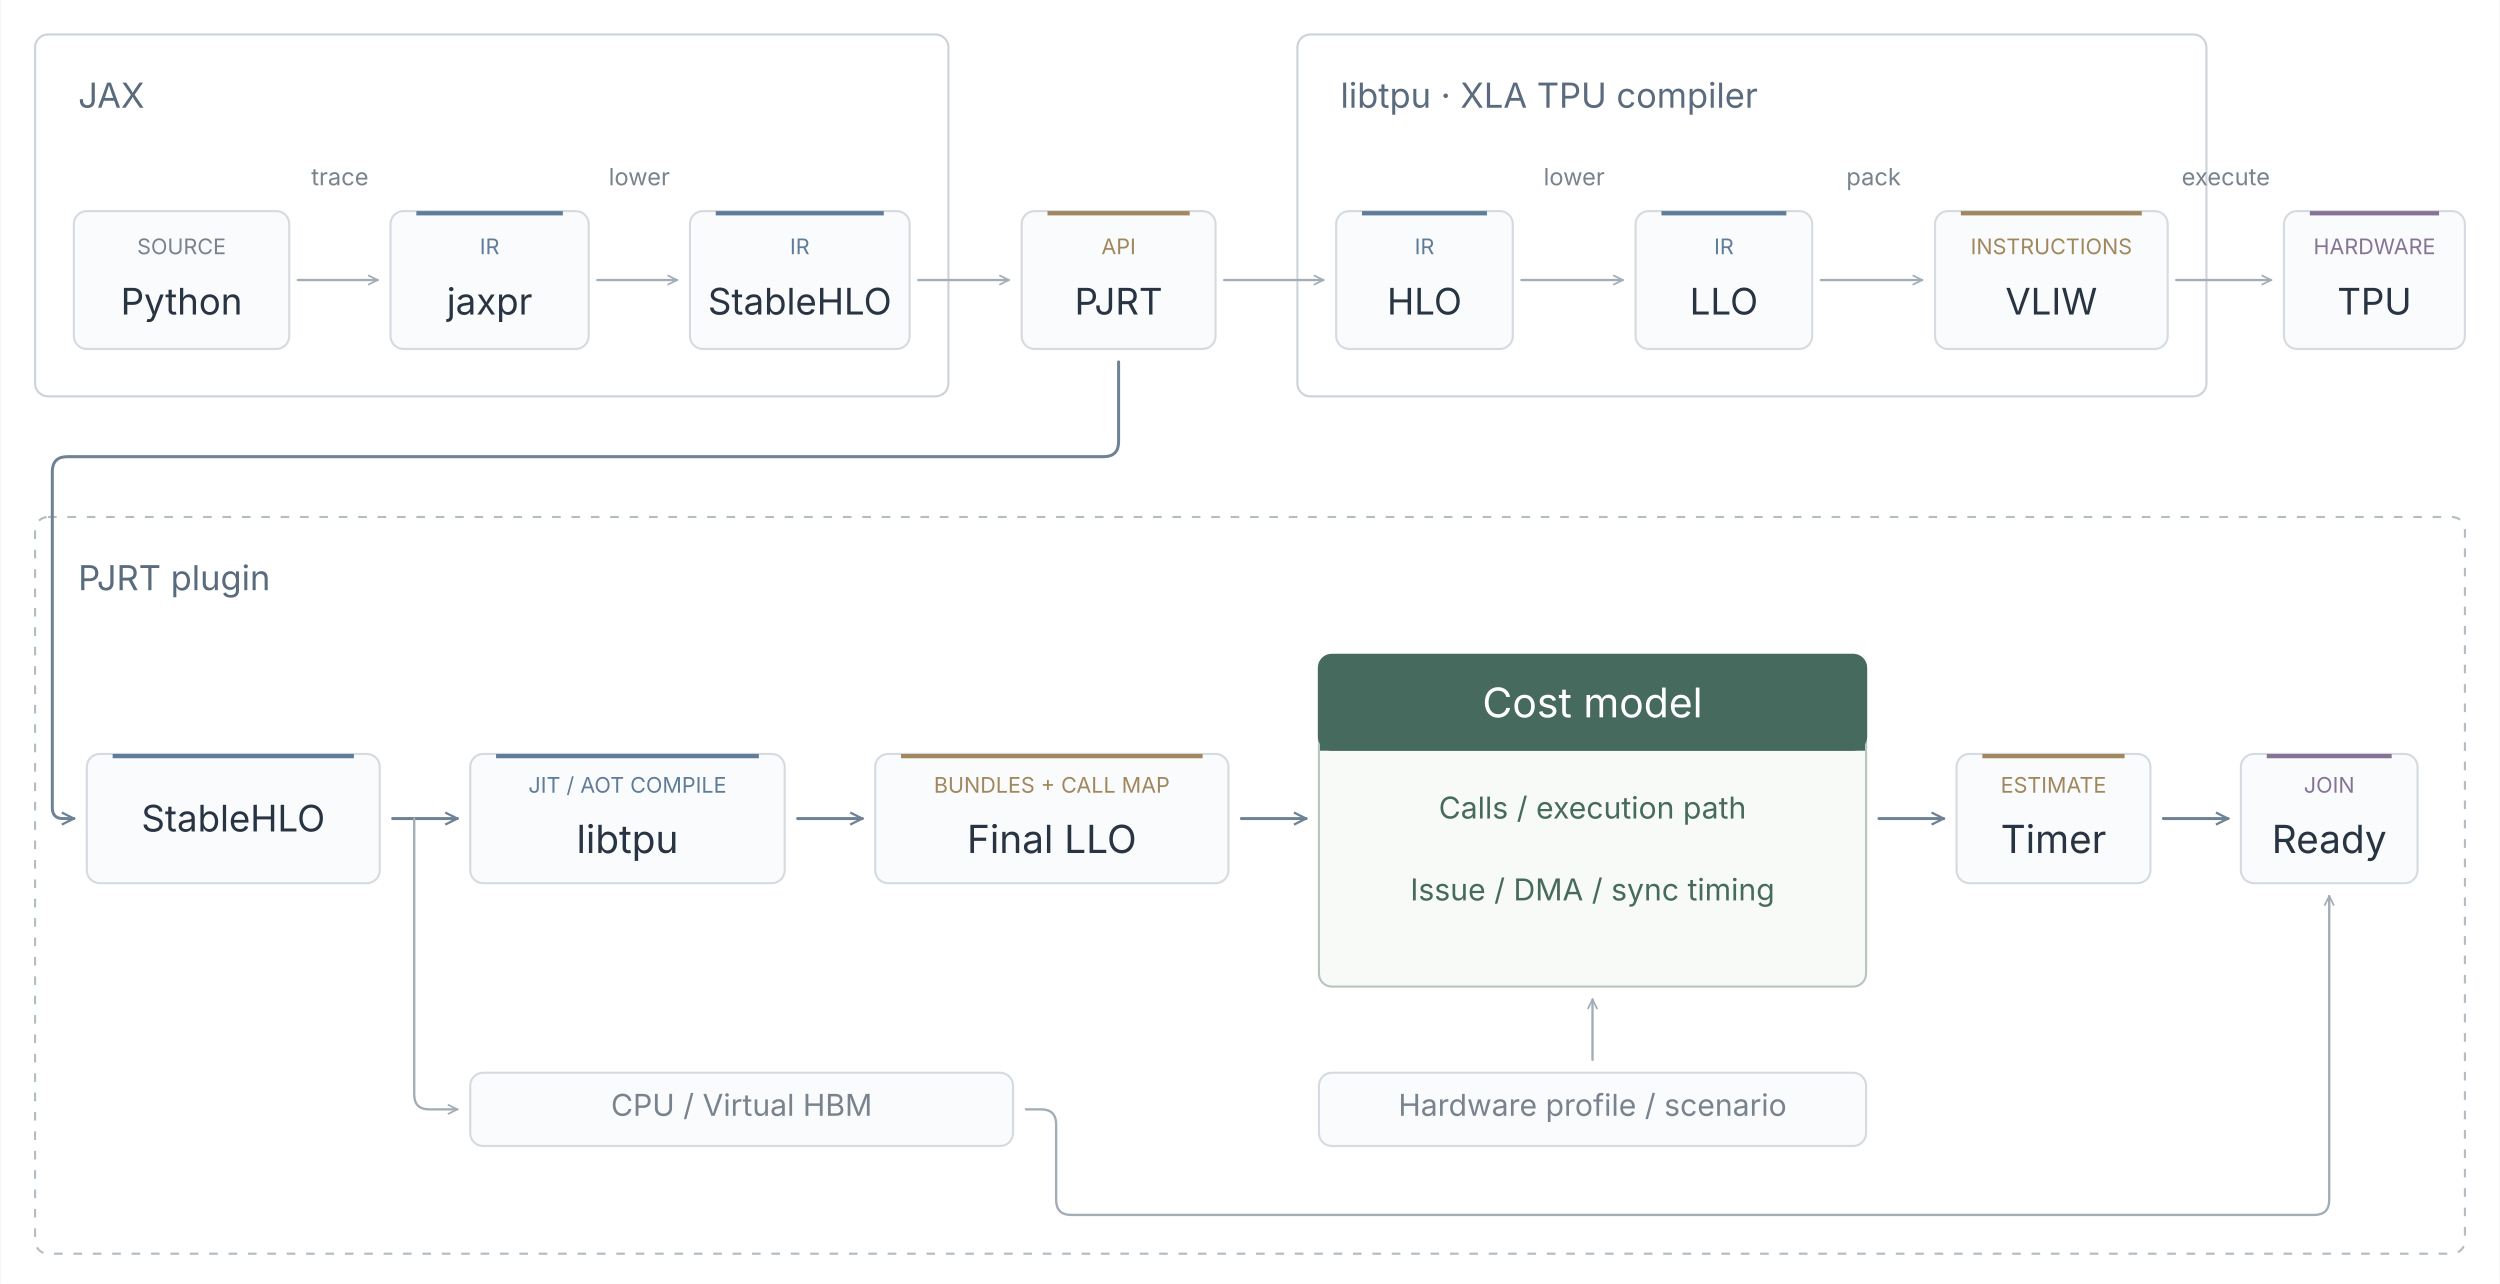
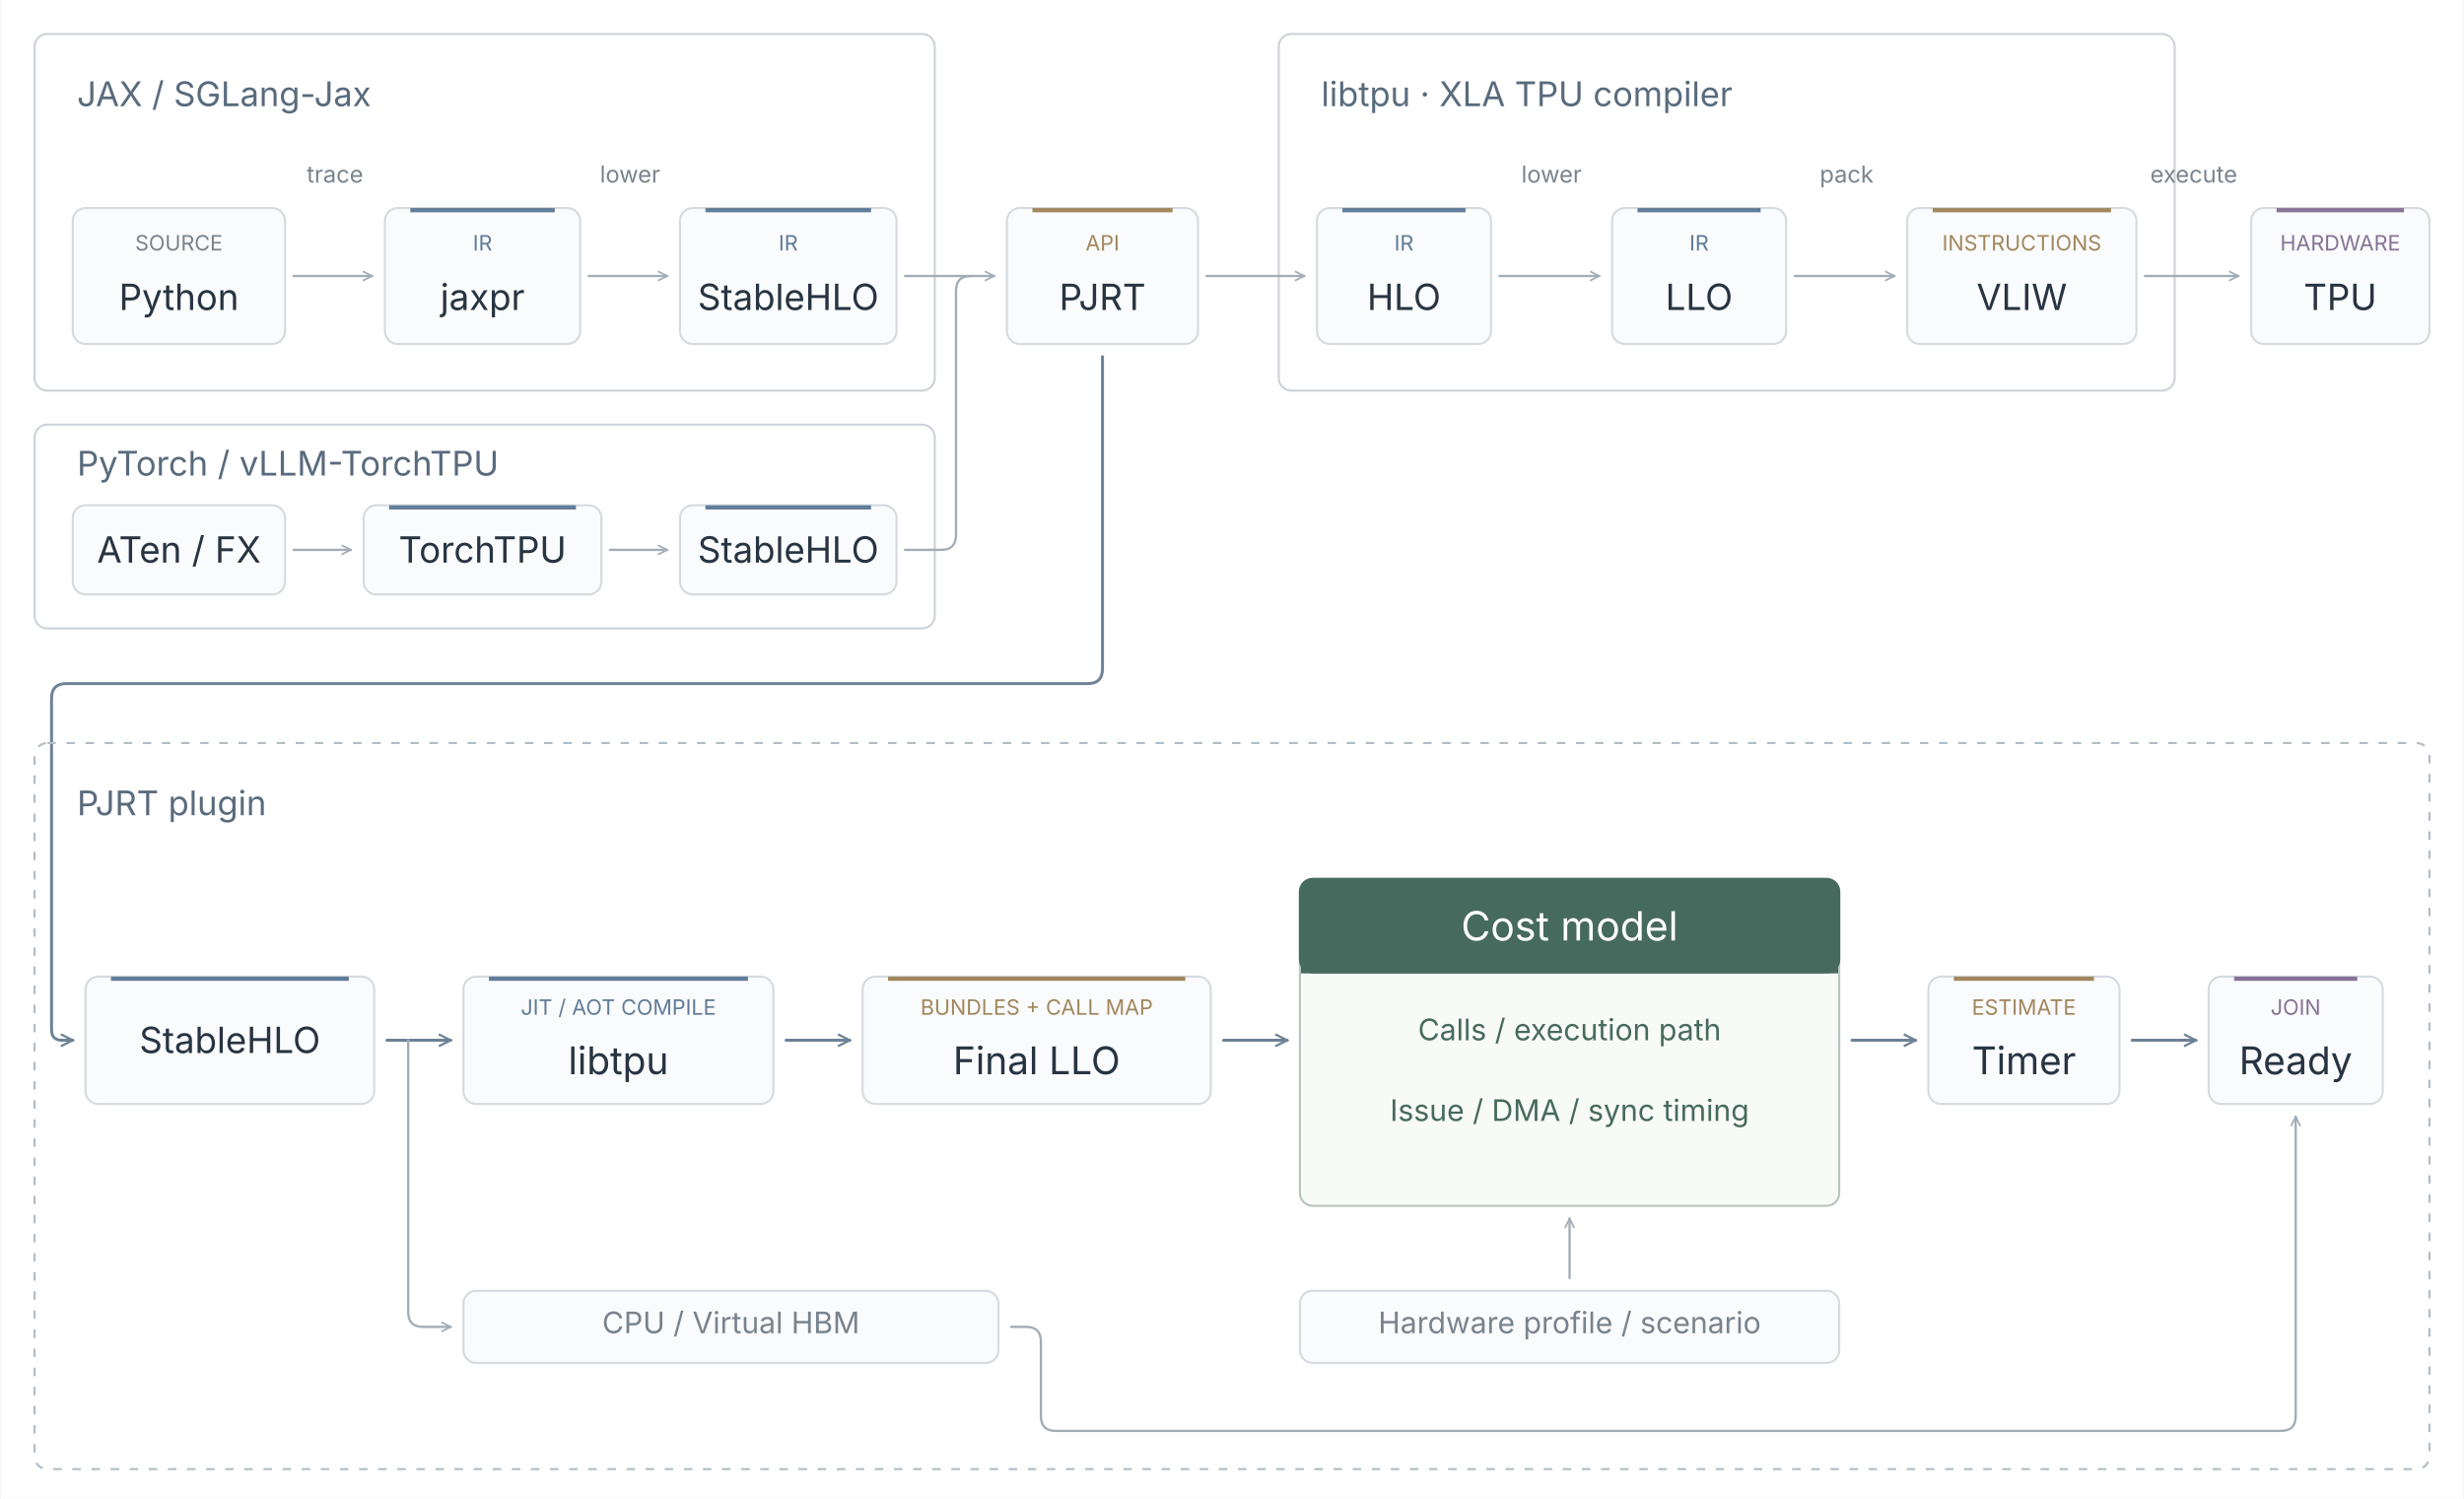
- <svg xmlns="http://www.w3.org/2000/svg" width="960" height="493" viewBox="0 0 1160 596" role="img" aria-labelledby="title desc">
+ <svg xmlns="http://www.w3.org/2000/svg" width="960" height="584" viewBox="0 0 1160 706" role="img" aria-labelledby="title desc">
  <defs>
    <marker id="a6E8295" viewBox="0 0 10 10" refX="9" refY="5" markerWidth="5" markerHeight="5" orient="auto">
      <path d="M 1 1 L 9 5 L 1 9" fill="none" stroke="#6E8295" stroke-width="1.5" />
    </marker>
    <marker id="aA3ADB6" viewBox="0 0 10 10" refX="9" refY="5" markerWidth="5" markerHeight="5" orient="auto">
      <path d="M 1 1 L 9 5 L 1 9" fill="none" stroke="#A3ADB6" stroke-width="1.5" />
    </marker>
  </defs>
-   <rect width="1160" height="596" fill="#FFFFFF" />
+   <rect width="1160" height="706" fill="#FFFFFF" />
  <rect x="16" y="16" width="424" height="168" rx="6" fill="transparent" stroke="#CDD3D8" stroke-width="1" />
  <text font-family="Inter, -apple-system, BlinkMacSystemFont, Segoe UI, Arial, sans-serif" font-size="16" fill="#596B7D" text-anchor="start">
-     <tspan x="36" y="50.0">JAX</tspan>
+     <tspan x="36" y="50.0">JAX / SGLang-Jax</tspan>
  </text>
  <rect x="602" y="16" width="422" height="168" rx="6" fill="transparent" stroke="#CDD3D8" stroke-width="1" />
  <text font-family="Inter, -apple-system, BlinkMacSystemFont, Segoe UI, Arial, sans-serif" font-size="16" fill="#596B7D" text-anchor="start">
    <tspan x="622" y="50.0">libtpu · XLA TPU compiler</tspan>
  </text>
  <rect x="34" y="98" width="100" height="64" rx="6" fill="#FAFBFC" stroke="#D5DBE0" stroke-width="1" />
  <text font-family="Inter, -apple-system, BlinkMacSystemFont, Segoe UI, Arial, sans-serif" font-size="10" fill="#79838D" text-anchor="middle">
    <tspan x="84.0" y="118.0">SOURCE</tspan>
  </text>
  <text font-family="Inter, -apple-system, BlinkMacSystemFont, Segoe UI, Arial, sans-serif" font-size="17" fill="#283442" text-anchor="middle">
    <tspan x="84.0" y="146.0">Python</tspan>
  </text>
  <rect x="181" y="98" width="92" height="64" rx="6" fill="#FAFBFC" stroke="#D5DBE0" stroke-width="1" />
  <text font-family="Inter, -apple-system, BlinkMacSystemFont, Segoe UI, Arial, sans-serif" font-size="10" fill="#607C99" text-anchor="middle">
    <tspan x="227.0" y="118.0">IR</tspan>
  </text>
  <text font-family="Inter, -apple-system, BlinkMacSystemFont, Segoe UI, Arial, sans-serif" font-size="17" fill="#283442" text-anchor="middle">
    <tspan x="227.0" y="146.0">jaxpr</tspan>
  </text>
  <rect x="320" y="98" width="102" height="64" rx="6" fill="#FAFBFC" stroke="#D5DBE0" stroke-width="1" />
  <text font-family="Inter, -apple-system, BlinkMacSystemFont, Segoe UI, Arial, sans-serif" font-size="10" fill="#607C99" text-anchor="middle">
    <tspan x="371.0" y="118.0">IR</tspan>
  </text>
  <text font-family="Inter, -apple-system, BlinkMacSystemFont, Segoe UI, Arial, sans-serif" font-size="17" fill="#283442" text-anchor="middle">
    <tspan x="371.0" y="146.0">StableHLO</tspan>
  </text>
  <rect x="474" y="98" width="90" height="64" rx="6" fill="#FAFBFC" stroke="#D5DBE0" stroke-width="1" />
  <text font-family="Inter, -apple-system, BlinkMacSystemFont, Segoe UI, Arial, sans-serif" font-size="10" fill="#A1875D" text-anchor="middle">
    <tspan x="519.0" y="118.0">API</tspan>
  </text>
  <text font-family="Inter, -apple-system, BlinkMacSystemFont, Segoe UI, Arial, sans-serif" font-size="17" fill="#283442" text-anchor="middle">
    <tspan x="519.0" y="146.0">PJRT</tspan>
  </text>
  <rect x="620" y="98" width="82" height="64" rx="6" fill="#FAFBFC" stroke="#D5DBE0" stroke-width="1" />
  <text font-family="Inter, -apple-system, BlinkMacSystemFont, Segoe UI, Arial, sans-serif" font-size="10" fill="#607C99" text-anchor="middle">
    <tspan x="661.0" y="118.0">IR</tspan>
  </text>
  <text font-family="Inter, -apple-system, BlinkMacSystemFont, Segoe UI, Arial, sans-serif" font-size="17" fill="#283442" text-anchor="middle">
    <tspan x="661.0" y="146.0">HLO</tspan>
  </text>
  <rect x="759" y="98" width="82" height="64" rx="6" fill="#FAFBFC" stroke="#D5DBE0" stroke-width="1" />
  <text font-family="Inter, -apple-system, BlinkMacSystemFont, Segoe UI, Arial, sans-serif" font-size="10" fill="#607C99" text-anchor="middle">
    <tspan x="800.0" y="118.0">IR</tspan>
  </text>
  <text font-family="Inter, -apple-system, BlinkMacSystemFont, Segoe UI, Arial, sans-serif" font-size="17" fill="#283442" text-anchor="middle">
    <tspan x="800.0" y="146.0">LLO</tspan>
  </text>
  <rect x="898" y="98" width="108" height="64" rx="6" fill="#FAFBFC" stroke="#D5DBE0" stroke-width="1" />
  <text font-family="Inter, -apple-system, BlinkMacSystemFont, Segoe UI, Arial, sans-serif" font-size="10" fill="#A1875D" text-anchor="middle">
    <tspan x="952.0" y="118.0">INSTRUCTIONS</tspan>
  </text>
  <text font-family="Inter, -apple-system, BlinkMacSystemFont, Segoe UI, Arial, sans-serif" font-size="17" fill="#283442" text-anchor="middle">
    <tspan x="952.0" y="146.0">VLIW</tspan>
  </text>
  <rect x="1060" y="98" width="84" height="64" rx="6" fill="#FAFBFC" stroke="#D5DBE0" stroke-width="1" />
  <text font-family="Inter, -apple-system, BlinkMacSystemFont, Segoe UI, Arial, sans-serif" font-size="10" fill="#867396" text-anchor="middle">
    <tspan x="1102.0" y="118.0">HARDWARE</tspan>
  </text>
  <text font-family="Inter, -apple-system, BlinkMacSystemFont, Segoe UI, Arial, sans-serif" font-size="17" fill="#283442" text-anchor="middle">
    <tspan x="1102.0" y="146.0">TPU</tspan>
  </text>
  <path d="M 138 130 L 175 130" fill="none" stroke="#A3ADB6" stroke-width="1.1" stroke-linecap="round" stroke-linejoin="round" marker-end="url(#aA3ADB6)" />
  <path d="M 277 130 L 314 130" fill="none" stroke="#A3ADB6" stroke-width="1.1" stroke-linecap="round" stroke-linejoin="round" marker-end="url(#aA3ADB6)" />
  <path d="M 426 130 L 468 130" fill="none" stroke="#A3ADB6" stroke-width="1.1" stroke-linecap="round" stroke-linejoin="round" marker-end="url(#aA3ADB6)" />
  <path d="M 568 130 L 614 130" fill="none" stroke="#A3ADB6" stroke-width="1.1" stroke-linecap="round" stroke-linejoin="round" marker-end="url(#aA3ADB6)" />
  <path d="M 706 130 L 753 130" fill="none" stroke="#A3ADB6" stroke-width="1.1" stroke-linecap="round" stroke-linejoin="round" marker-end="url(#aA3ADB6)" />
  <path d="M 845 130 L 892 130" fill="none" stroke="#A3ADB6" stroke-width="1.1" stroke-linecap="round" stroke-linejoin="round" marker-end="url(#aA3ADB6)" />
  <path d="M 1010 130 L 1054 130" fill="none" stroke="#A3ADB6" stroke-width="1.1" stroke-linecap="round" stroke-linejoin="round" marker-end="url(#aA3ADB6)" />
  <text font-family="Inter, -apple-system, BlinkMacSystemFont, Segoe UI, Arial, sans-serif" font-size="11" fill="#79838D" text-anchor="middle">
    <tspan x="157.5" y="86.0">trace</tspan>
  </text>
  <text font-family="Inter, -apple-system, BlinkMacSystemFont, Segoe UI, Arial, sans-serif" font-size="11" fill="#79838D" text-anchor="middle">
    <tspan x="296.5" y="86.0">lower</tspan>
  </text>
  <text font-family="Inter, -apple-system, BlinkMacSystemFont, Segoe UI, Arial, sans-serif" font-size="11" fill="#79838D" text-anchor="middle">
    <tspan x="730.5" y="86.0">lower</tspan>
  </text>
  <text font-family="Inter, -apple-system, BlinkMacSystemFont, Segoe UI, Arial, sans-serif" font-size="11" fill="#79838D" text-anchor="middle">
    <tspan x="869.5" y="86.0">pack</tspan>
  </text>
  <text font-family="Inter, -apple-system, BlinkMacSystemFont, Segoe UI, Arial, sans-serif" font-size="11" fill="#79838D" text-anchor="middle">
    <tspan x="1033.0" y="86.0">execute</tspan>
  </text>
  <rect x="193" y="98" width="68" height="2" rx="0" fill="#607C99" stroke="transparent" stroke-width="0" />
  <rect x="332" y="98" width="78" height="2" rx="0" fill="#607C99" stroke="transparent" stroke-width="0" />
  <rect x="486" y="98" width="66" height="2" rx="0" fill="#A1875D" stroke="transparent" stroke-width="0" />
  <rect x="632" y="98" width="58" height="2" rx="0" fill="#607C99" stroke="transparent" stroke-width="0" />
  <rect x="771" y="98" width="58" height="2" rx="0" fill="#607C99" stroke="transparent" stroke-width="0" />
  <rect x="910" y="98" width="84" height="2" rx="0" fill="#A1875D" stroke="transparent" stroke-width="0" />
  <rect x="1072" y="98" width="60" height="2" rx="0" fill="#867396" stroke="transparent" stroke-width="0" />
-   <rect x="16" y="240" width="1128" height="342" rx="6" fill="transparent" stroke="#B2BDC5" stroke-width="1" stroke-dasharray="4 5" />
-   <text font-family="Inter, -apple-system, BlinkMacSystemFont, Segoe UI, Arial, sans-serif" font-size="16" fill="#596B7D" text-anchor="start">
-     <tspan x="36" y="274.0">PJRT plugin</tspan>
-   </text>
-   <path d="M 519 168 L 519 205 Q 519 212 512 212 L 31 212 Q 24 212 24 219 L 24 375 Q 24 380 29 380 L 34 380" fill="none" stroke="#6E8295" stroke-width="1.4" stroke-linecap="round" stroke-linejoin="round" marker-end="url(#a6E8295)" />
-   <rect x="40" y="350" width="136" height="60" rx="6" fill="#FAFBFC" stroke="#D5DBE0" stroke-width="1" />
-   <text font-family="Inter, -apple-system, BlinkMacSystemFont, Segoe UI, Arial, sans-serif" font-size="17" fill="#283442" text-anchor="middle">
-     <tspan x="108.0" y="386.0">StableHLO</tspan>
-   </text>
-   <rect x="52" y="350" width="112" height="2" rx="0" fill="#607C99" stroke="transparent" stroke-width="0" />
-   <rect x="218" y="350" width="146" height="60" rx="6" fill="#FAFBFC" stroke="#D5DBE0" stroke-width="1" />
-   <text font-family="Inter, -apple-system, BlinkMacSystemFont, Segoe UI, Arial, sans-serif" font-size="10" fill="#607C99" text-anchor="middle">
-     <tspan x="291.0" y="368.0">JIT / AOT COMPILE</tspan>
-   </text>
-   <text font-family="Inter, -apple-system, BlinkMacSystemFont, Segoe UI, Arial, sans-serif" font-size="18" fill="#283442" text-anchor="middle">
-     <tspan x="291.0" y="396.0">libtpu</tspan>
-   </text>
-   <rect x="230" y="350" width="122" height="2" rx="0" fill="#607C99" stroke="transparent" stroke-width="0" />
-   <rect x="406" y="350" width="164" height="60" rx="6" fill="#FAFBFC" stroke="#D5DBE0" stroke-width="1" />
-   <text font-family="Inter, -apple-system, BlinkMacSystemFont, Segoe UI, Arial, sans-serif" font-size="10" fill="#A1875D" text-anchor="middle">
-     <tspan x="488.0" y="368.0">BUNDLES + CALL MAP</tspan>
-   </text>
-   <text font-family="Inter, -apple-system, BlinkMacSystemFont, Segoe UI, Arial, sans-serif" font-size="18" fill="#283442" text-anchor="middle">
-     <tspan x="488.0" y="396.0">Final LLO</tspan>
-   </text>
-   <rect x="418" y="350" width="140" height="2" rx="0" fill="#A1875D" stroke="transparent" stroke-width="0" />
-   <rect x="612" y="304" width="254" height="154" rx="6" fill="#F8FAF8" stroke="#B7C6BE" stroke-width="1" />
-   <rect x="612" y="304" width="254" height="44" rx="6" fill="#476A5E" stroke="#476A5E" stroke-width="1" />
-   <rect x="613" y="332" width="252" height="16" rx="0" fill="#476A5E" stroke="#476A5E" stroke-width="1" />
-   <text font-family="Inter, -apple-system, BlinkMacSystemFont, Segoe UI, Arial, sans-serif" font-size="19" fill="#FFFFFF" text-anchor="middle">
-     <tspan x="739.0" y="333.0">Cost model</tspan>
-   </text>
-   <text font-family="Inter, -apple-system, BlinkMacSystemFont, Segoe UI, Arial, sans-serif" font-size="14" fill="#476A5E" text-anchor="middle">
-     <tspan x="739.0" y="380.0">Calls / execution path</tspan>
-   </text>
-   <text font-family="Inter, -apple-system, BlinkMacSystemFont, Segoe UI, Arial, sans-serif" font-size="14" fill="#476A5E" text-anchor="middle">
-     <tspan x="739.0" y="418.0">Issue / DMA / sync timing</tspan>
-   </text>
-   <rect x="908" y="350" width="90" height="60" rx="6" fill="#FAFBFC" stroke="#D5DBE0" stroke-width="1" />
-   <text font-family="Inter, -apple-system, BlinkMacSystemFont, Segoe UI, Arial, sans-serif" font-size="10" fill="#A1875D" text-anchor="middle">
-     <tspan x="953.0" y="368.0">ESTIMATE</tspan>
-   </text>
-   <text font-family="Inter, -apple-system, BlinkMacSystemFont, Segoe UI, Arial, sans-serif" font-size="18" fill="#283442" text-anchor="middle">
-     <tspan x="953.0" y="396.0">Timer</tspan>
-   </text>
-   <rect x="920" y="350" width="66" height="2" rx="0" fill="#A1875D" stroke="transparent" stroke-width="0" />
-   <rect x="1040" y="350" width="82" height="60" rx="6" fill="#FAFBFC" stroke="#D5DBE0" stroke-width="1" />
-   <text font-family="Inter, -apple-system, BlinkMacSystemFont, Segoe UI, Arial, sans-serif" font-size="10" fill="#867396" text-anchor="middle">
-     <tspan x="1081.0" y="368.0">JOIN</tspan>
-   </text>
-   <text font-family="Inter, -apple-system, BlinkMacSystemFont, Segoe UI, Arial, sans-serif" font-size="18" fill="#283442" text-anchor="middle">
-     <tspan x="1081.0" y="396.0">Ready</tspan>
-   </text>
-   <rect x="1052" y="350" width="58" height="2" rx="0" fill="#867396" stroke="transparent" stroke-width="0" />
-   <path d="M 182 380 L 212 380" fill="none" stroke="#6E8295" stroke-width="1.4" stroke-linecap="round" stroke-linejoin="round" marker-end="url(#a6E8295)" />
-   <path d="M 370 380 L 400 380" fill="none" stroke="#6E8295" stroke-width="1.4" stroke-linecap="round" stroke-linejoin="round" marker-end="url(#a6E8295)" />
-   <path d="M 576 380 L 606 380" fill="none" stroke="#6E8295" stroke-width="1.4" stroke-linecap="round" stroke-linejoin="round" marker-end="url(#a6E8295)" />
-   <path d="M 872 380 L 902 380" fill="none" stroke="#6E8295" stroke-width="1.4" stroke-linecap="round" stroke-linejoin="round" marker-end="url(#a6E8295)" />
-   <path d="M 1004 380 L 1034 380" fill="none" stroke="#6E8295" stroke-width="1.4" stroke-linecap="round" stroke-linejoin="round" marker-end="url(#a6E8295)" />
-   <rect x="218" y="498" width="252" height="34" rx="6" fill="#FAFBFC" stroke="#D5DBE0" stroke-width="1" />
-   <text font-family="Inter, -apple-system, BlinkMacSystemFont, Segoe UI, Arial, sans-serif" font-size="14" fill="#79838D" text-anchor="middle">
-     <tspan x="344.0" y="518.0">CPU / Virtual HBM</tspan>
-   </text>
-   <path d="M 192 380 L 192 508 Q 192 515 199 515 L 212 515" fill="none" stroke="#A3ADB6" stroke-width="1.1" stroke-linecap="round" stroke-linejoin="round" marker-end="url(#aA3ADB6)" />
-   <path d="M 476 515 L 483 515 Q 490 515 490 522 L 490 557 Q 490 564 497 564 L 1074 564 Q 1081 564 1081 557 L 1081 416" fill="none" stroke="#A3ADB6" stroke-width="1.1" stroke-linecap="round" stroke-linejoin="round" marker-end="url(#aA3ADB6)" />
-   <rect x="612" y="498" width="254" height="34" rx="6" fill="#FAFBFC" stroke="#D5DBE0" stroke-width="1" />
-   <text font-family="Inter, -apple-system, BlinkMacSystemFont, Segoe UI, Arial, sans-serif" font-size="14" fill="#79838D" text-anchor="middle">
-     <tspan x="739.0" y="518.0">Hardware profile / scenario</tspan>
-   </text>
-   <path d="M 739 492 L 739 464" fill="none" stroke="#A3ADB6" stroke-width="1.1" stroke-linecap="round" stroke-linejoin="round" marker-end="url(#aA3ADB6)" />
+   <g font-family="Inter, -apple-system, BlinkMacSystemFont, Segoe UI, Arial, sans-serif">
+     <rect x="16" y="200" width="424" height="96" rx="6" fill="none" stroke="#CDD3D8" />
+     <text x="36" y="224" font-size="16" fill="#596B7D">PyTorch / vLLM-TorchTPU</text>
+     <g fill="#FAFBFC" stroke="#D5DBE0">
+       <rect x="34" y="238" width="100" height="42" rx="6" />
+       <rect x="171" y="238" width="112" height="42" rx="6" />
+       <rect x="320" y="238" width="102" height="42" rx="6" />
+     </g>
+     <g font-size="17" fill="#283442" text-anchor="middle">
+       <text x="84" y="265">ATen / FX</text>
+       <text x="227" y="265">TorchTPU</text>
+       <text x="371" y="265">StableHLO</text>
+     </g>
+     <g fill="#607C99">
+       <rect x="183" y="238" width="88" height="2" />
+       <rect x="332" y="238" width="78" height="2" />
+     </g>
+     <g fill="none" stroke="#A3ADB6" stroke-width="1.1" stroke-linecap="round" stroke-linejoin="round">
+       <path d="M 138 259 L 165 259" marker-end="url(#aA3ADB6)" />
+       <path d="M 287 259 L 314 259" marker-end="url(#aA3ADB6)" />
+       <path d="M 426 259 L 443 259 Q 450 259 450 252 L 450 137 Q 450 130 457 130" />
+     </g>
+   </g>
+   <path d="M 519 168 L 519 315 Q 519 322 512 322 L 31 322 Q 24 322 24 329 L 24 485 Q 24 490 29 490 L 34 490" fill="none" stroke="#6E8295" stroke-width="1.4" stroke-linecap="round" stroke-linejoin="round" marker-end="url(#a6E8295)" />
+   <g transform="translate(0, 110)">
+     <rect x="16" y="240" width="1128" height="342" rx="6" fill="transparent" stroke="#B2BDC5" stroke-width="1" stroke-dasharray="4 5" />
+     <text font-family="Inter, -apple-system, BlinkMacSystemFont, Segoe UI, Arial, sans-serif" font-size="16" fill="#596B7D" text-anchor="start">
+       <tspan x="36" y="274.0">PJRT plugin</tspan>
+     </text>
+     <rect x="40" y="350" width="136" height="60" rx="6" fill="#FAFBFC" stroke="#D5DBE0" stroke-width="1" />
+     <text font-family="Inter, -apple-system, BlinkMacSystemFont, Segoe UI, Arial, sans-serif" font-size="17" fill="#283442" text-anchor="middle">
+       <tspan x="108.0" y="386.0">StableHLO</tspan>
+     </text>
+     <rect x="52" y="350" width="112" height="2" rx="0" fill="#607C99" stroke="transparent" stroke-width="0" />
+     <rect x="218" y="350" width="146" height="60" rx="6" fill="#FAFBFC" stroke="#D5DBE0" stroke-width="1" />
+     <text font-family="Inter, -apple-system, BlinkMacSystemFont, Segoe UI, Arial, sans-serif" font-size="10" fill="#607C99" text-anchor="middle">
+       <tspan x="291.0" y="368.0">JIT / AOT COMPILE</tspan>
+     </text>
+     <text font-family="Inter, -apple-system, BlinkMacSystemFont, Segoe UI, Arial, sans-serif" font-size="18" fill="#283442" text-anchor="middle">
+       <tspan x="291.0" y="396.0">libtpu</tspan>
+     </text>
+     <rect x="230" y="350" width="122" height="2" rx="0" fill="#607C99" stroke="transparent" stroke-width="0" />
+     <rect x="406" y="350" width="164" height="60" rx="6" fill="#FAFBFC" stroke="#D5DBE0" stroke-width="1" />
+     <text font-family="Inter, -apple-system, BlinkMacSystemFont, Segoe UI, Arial, sans-serif" font-size="10" fill="#A1875D" text-anchor="middle">
+       <tspan x="488.0" y="368.0">BUNDLES + CALL MAP</tspan>
+     </text>
+     <text font-family="Inter, -apple-system, BlinkMacSystemFont, Segoe UI, Arial, sans-serif" font-size="18" fill="#283442" text-anchor="middle">
+       <tspan x="488.0" y="396.0">Final LLO</tspan>
+     </text>
+     <rect x="418" y="350" width="140" height="2" rx="0" fill="#A1875D" stroke="transparent" stroke-width="0" />
+     <rect x="612" y="304" width="254" height="154" rx="6" fill="#F8FAF8" stroke="#B7C6BE" stroke-width="1" />
+     <rect x="612" y="304" width="254" height="44" rx="6" fill="#476A5E" stroke="#476A5E" stroke-width="1" />
+     <rect x="613" y="332" width="252" height="16" rx="0" fill="#476A5E" stroke="#476A5E" stroke-width="1" />
+     <text font-family="Inter, -apple-system, BlinkMacSystemFont, Segoe UI, Arial, sans-serif" font-size="19" fill="#FFFFFF" text-anchor="middle">
+       <tspan x="739.0" y="333.0">Cost model</tspan>
+     </text>
+     <text font-family="Inter, -apple-system, BlinkMacSystemFont, Segoe UI, Arial, sans-serif" font-size="14" fill="#476A5E" text-anchor="middle">
+       <tspan x="739.0" y="380.0">Calls / execution path</tspan>
+     </text>
+     <text font-family="Inter, -apple-system, BlinkMacSystemFont, Segoe UI, Arial, sans-serif" font-size="14" fill="#476A5E" text-anchor="middle">
+       <tspan x="739.0" y="418.0">Issue / DMA / sync timing</tspan>
+     </text>
+     <rect x="908" y="350" width="90" height="60" rx="6" fill="#FAFBFC" stroke="#D5DBE0" stroke-width="1" />
+     <text font-family="Inter, -apple-system, BlinkMacSystemFont, Segoe UI, Arial, sans-serif" font-size="10" fill="#A1875D" text-anchor="middle">
+       <tspan x="953.0" y="368.0">ESTIMATE</tspan>
+     </text>
+     <text font-family="Inter, -apple-system, BlinkMacSystemFont, Segoe UI, Arial, sans-serif" font-size="18" fill="#283442" text-anchor="middle">
+       <tspan x="953.0" y="396.0">Timer</tspan>
+     </text>
+     <rect x="920" y="350" width="66" height="2" rx="0" fill="#A1875D" stroke="transparent" stroke-width="0" />
+     <rect x="1040" y="350" width="82" height="60" rx="6" fill="#FAFBFC" stroke="#D5DBE0" stroke-width="1" />
+     <text font-family="Inter, -apple-system, BlinkMacSystemFont, Segoe UI, Arial, sans-serif" font-size="10" fill="#867396" text-anchor="middle">
+       <tspan x="1081.0" y="368.0">JOIN</tspan>
+     </text>
+     <text font-family="Inter, -apple-system, BlinkMacSystemFont, Segoe UI, Arial, sans-serif" font-size="18" fill="#283442" text-anchor="middle">
+       <tspan x="1081.0" y="396.0">Ready</tspan>
+     </text>
+     <rect x="1052" y="350" width="58" height="2" rx="0" fill="#867396" stroke="transparent" stroke-width="0" />
+     <path d="M 182 380 L 212 380" fill="none" stroke="#6E8295" stroke-width="1.4" stroke-linecap="round" stroke-linejoin="round" marker-end="url(#a6E8295)" />
+     <path d="M 370 380 L 400 380" fill="none" stroke="#6E8295" stroke-width="1.4" stroke-linecap="round" stroke-linejoin="round" marker-end="url(#a6E8295)" />
+     <path d="M 576 380 L 606 380" fill="none" stroke="#6E8295" stroke-width="1.4" stroke-linecap="round" stroke-linejoin="round" marker-end="url(#a6E8295)" />
+     <path d="M 872 380 L 902 380" fill="none" stroke="#6E8295" stroke-width="1.4" stroke-linecap="round" stroke-linejoin="round" marker-end="url(#a6E8295)" />
+     <path d="M 1004 380 L 1034 380" fill="none" stroke="#6E8295" stroke-width="1.4" stroke-linecap="round" stroke-linejoin="round" marker-end="url(#a6E8295)" />
+     <rect x="218" y="498" width="252" height="34" rx="6" fill="#FAFBFC" stroke="#D5DBE0" stroke-width="1" />
+     <text font-family="Inter, -apple-system, BlinkMacSystemFont, Segoe UI, Arial, sans-serif" font-size="14" fill="#79838D" text-anchor="middle">
+       <tspan x="344.0" y="518.0">CPU / Virtual HBM</tspan>
+     </text>
+     <path d="M 192 380 L 192 508 Q 192 515 199 515 L 212 515" fill="none" stroke="#A3ADB6" stroke-width="1.1" stroke-linecap="round" stroke-linejoin="round" marker-end="url(#aA3ADB6)" />
+     <path d="M 476 515 L 483 515 Q 490 515 490 522 L 490 557 Q 490 564 497 564 L 1074 564 Q 1081 564 1081 557 L 1081 416" fill="none" stroke="#A3ADB6" stroke-width="1.1" stroke-linecap="round" stroke-linejoin="round" marker-end="url(#aA3ADB6)" />
+     <rect x="612" y="498" width="254" height="34" rx="6" fill="#FAFBFC" stroke="#D5DBE0" stroke-width="1" />
+     <text font-family="Inter, -apple-system, BlinkMacSystemFont, Segoe UI, Arial, sans-serif" font-size="14" fill="#79838D" text-anchor="middle">
+       <tspan x="739.0" y="518.0">Hardware profile / scenario</tspan>
+     </text>
+     <path d="M 739 492 L 739 464" fill="none" stroke="#A3ADB6" stroke-width="1.1" stroke-linecap="round" stroke-linejoin="round" marker-end="url(#aA3ADB6)" />
+   </g>
</svg>
